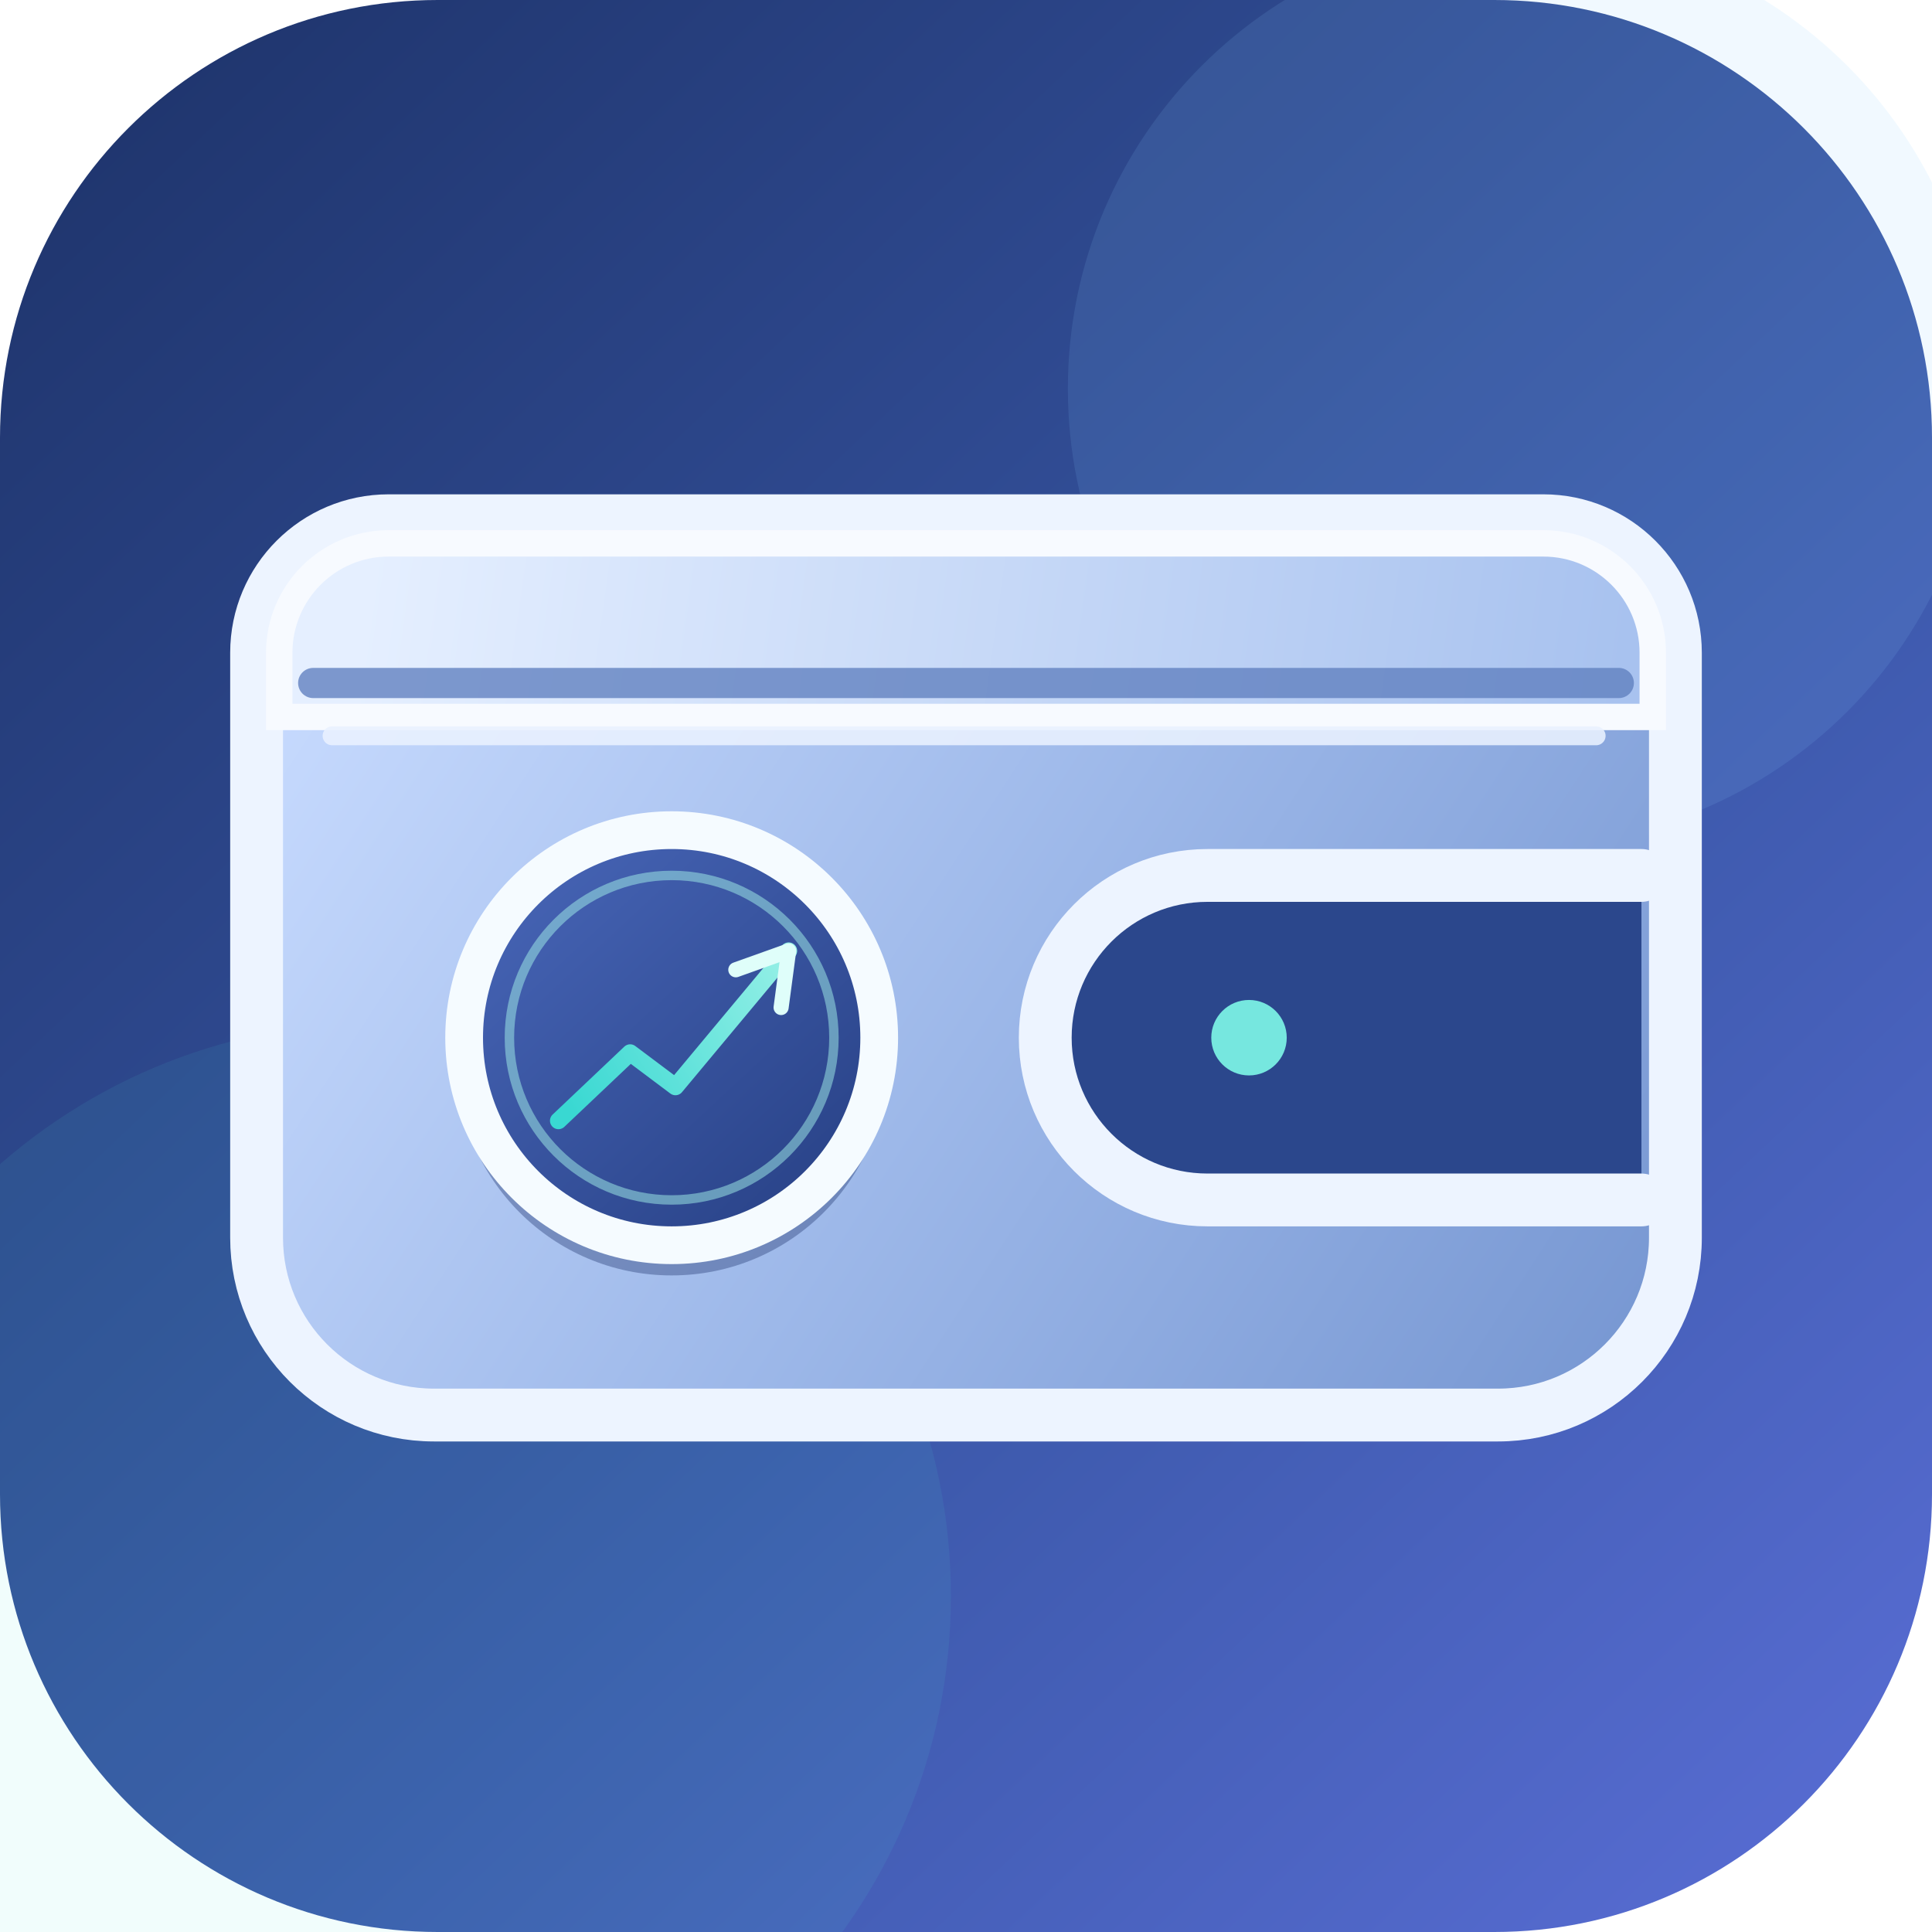
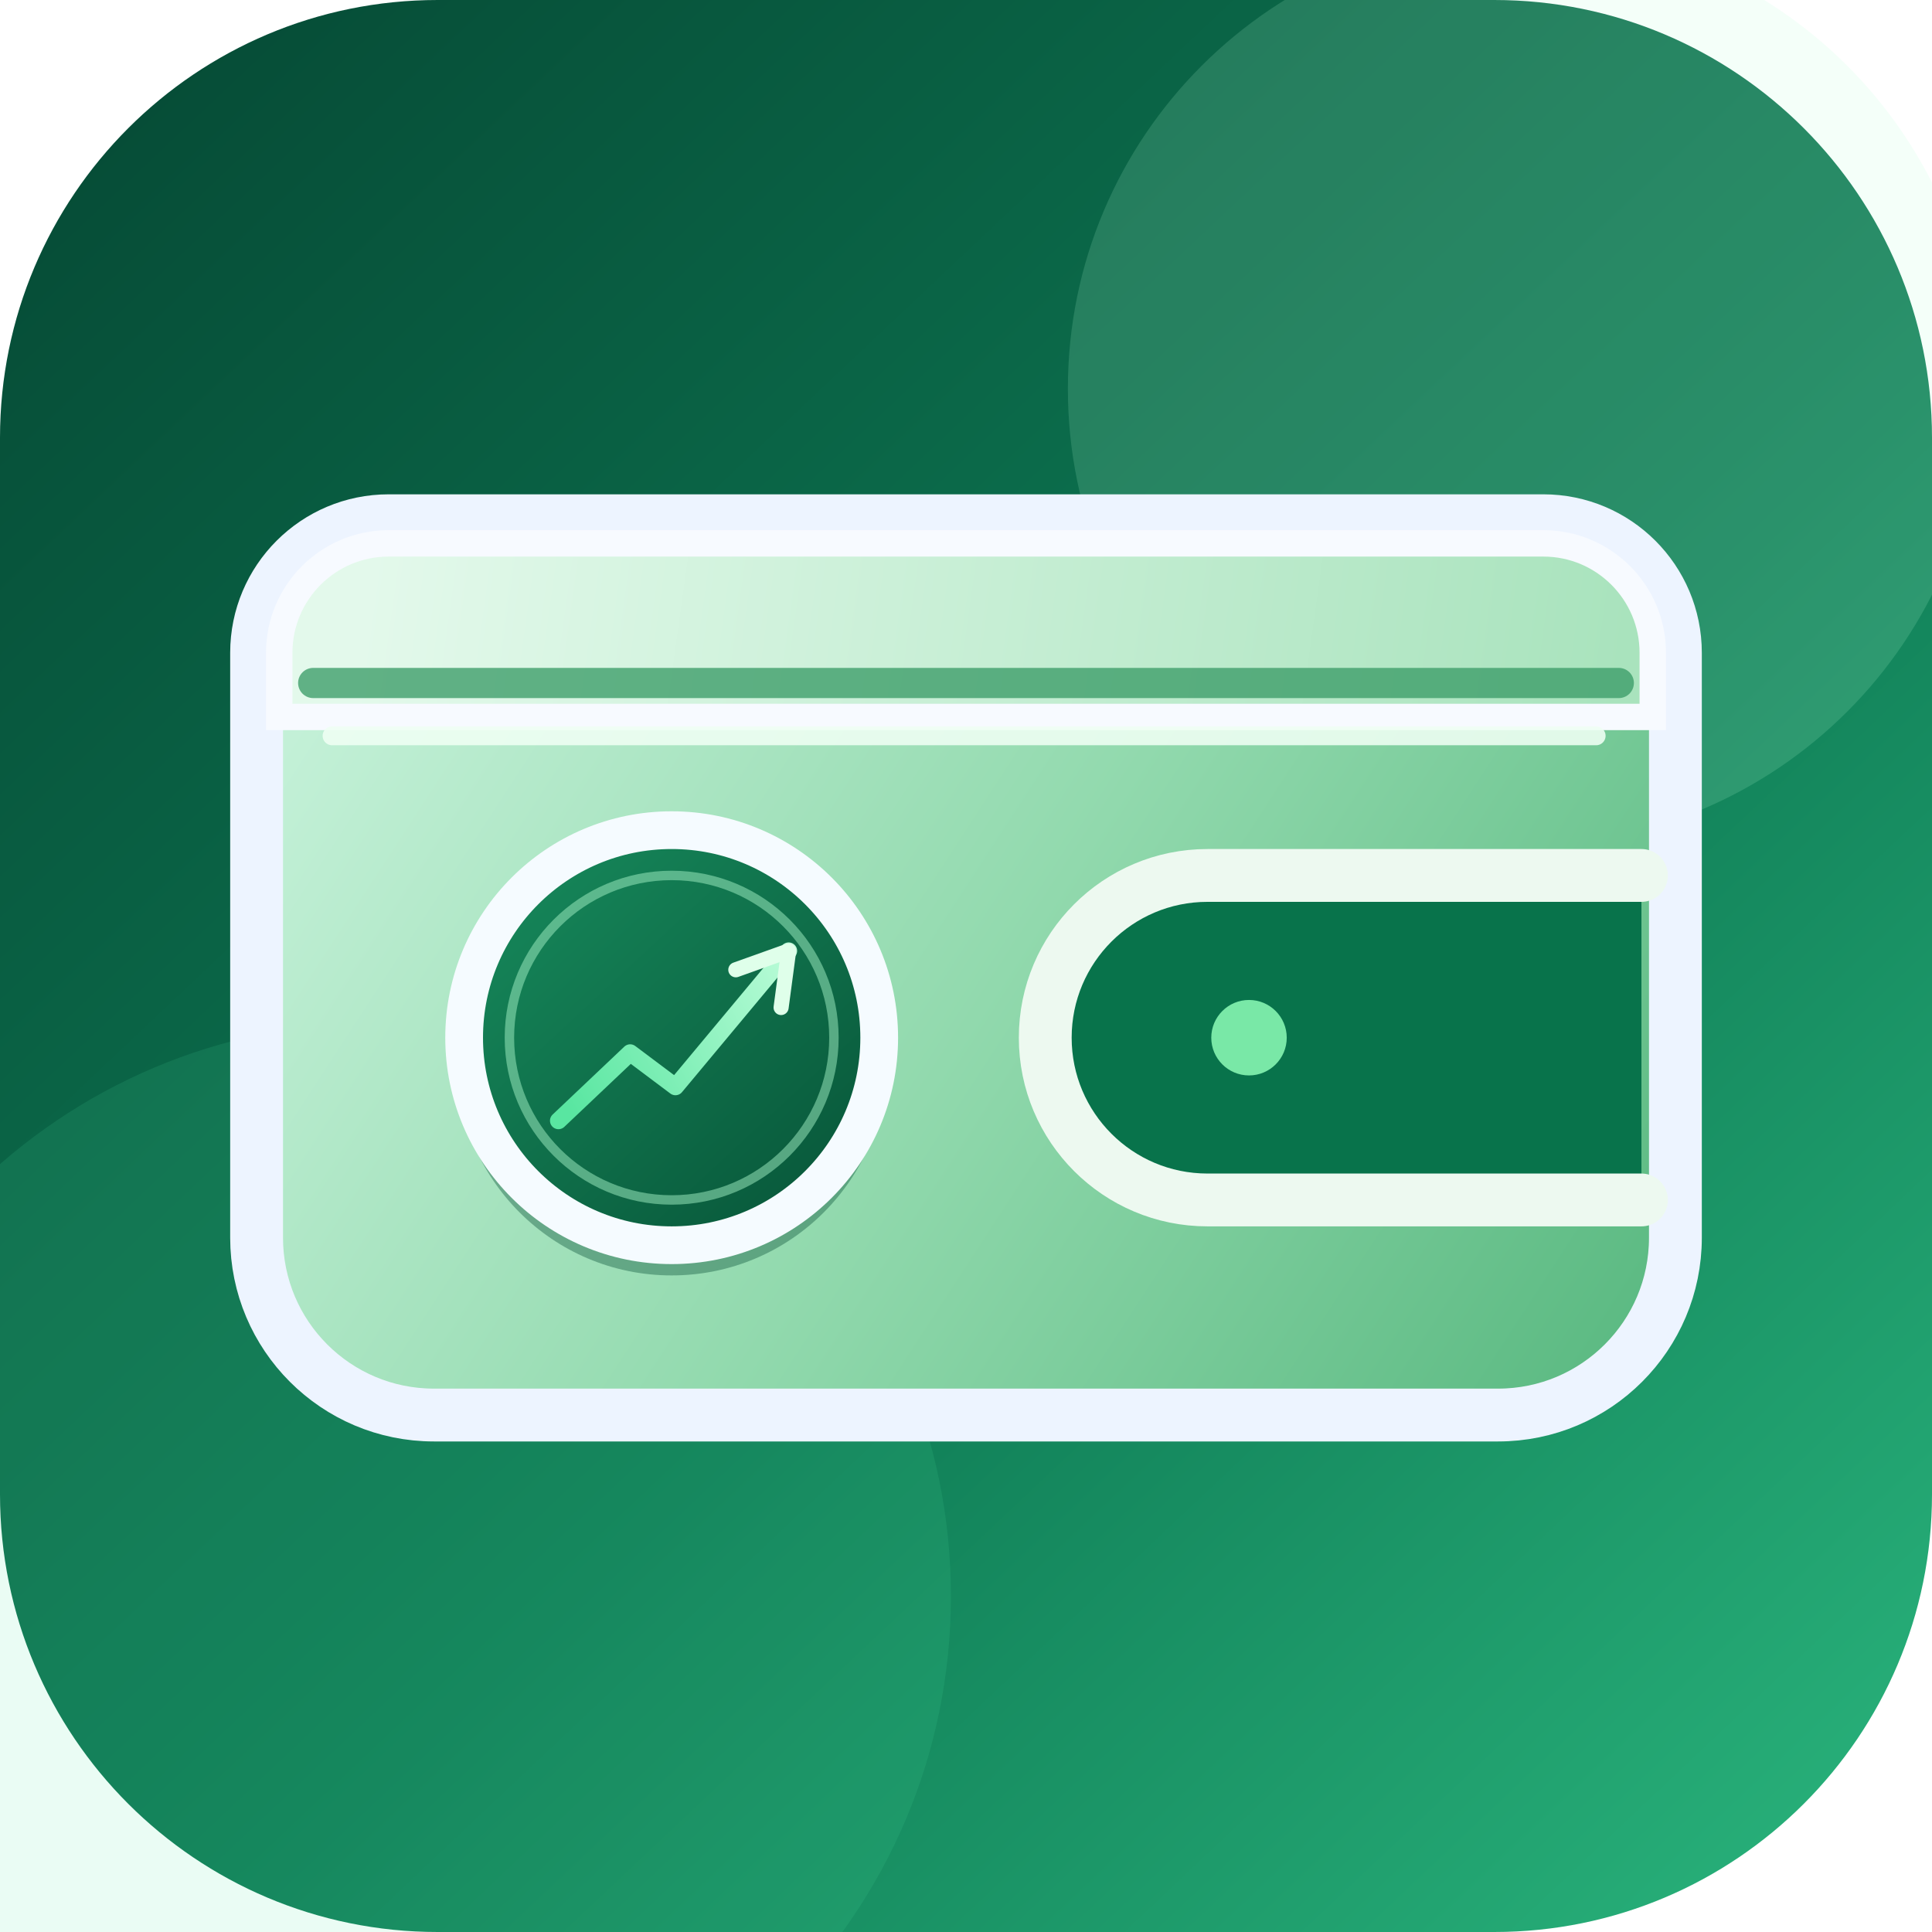
<svg xmlns="http://www.w3.org/2000/svg" viewBox="0 0 512 512">
  <defs>
    <linearGradient id="bg" x1="38" y1="28" x2="474" y2="490" gradientUnits="userSpaceOnUse">
-       <stop stop-color="#20366f" />
-       <stop offset=".56" stop-color="#3856a5" />
-       <stop offset="1" stop-color="#566bd0" />
+       <stop stop-color="#064d37" />
+       <stop offset=".56" stop-color="#0e7a54" />
+       <stop offset="1" stop-color="#27ae78" />
    </linearGradient>
    <linearGradient id="wallet" x1="83" y1="192" x2="430" y2="418" gradientUnits="userSpaceOnUse">
-       <stop stop-color="#c9dcff" />
-       <stop offset=".52" stop-color="#9db8e9" />
-       <stop offset="1" stop-color="#7797d2" />
+       <stop stop-color="#c9f3dc" />
+       <stop offset=".52" stop-color="#91d9ad" />
+       <stop offset="1" stop-color="#5ab981" />
    </linearGradient>
    <linearGradient id="fold" x1="100" y1="183" x2="430" y2="229" gradientUnits="userSpaceOnUse">
-       <stop stop-color="#e5efff" />
-       <stop offset="1" stop-color="#a8c2ef" />
+       <stop stop-color="#e3f9eb" />
+       <stop offset="1" stop-color="#a9e3bd" />
    </linearGradient>
    <linearGradient id="coin" x1="158" y1="253" x2="250" y2="352" gradientUnits="userSpaceOnUse">
-       <stop stop-color="#4664b5" />
-       <stop offset="1" stop-color="#263f83" />
+       <stop stop-color="#16875a" />
+       <stop offset="1" stop-color="#075337" />
    </linearGradient>
    <linearGradient id="chart" x1="171" y1="319" x2="241" y2="278" gradientUnits="userSpaceOnUse">
-       <stop stop-color="#39d8d2" />
-       <stop offset="1" stop-color="#a3f3e9" />
+       <stop stop-color="#59e6a1" />
+       <stop offset="1" stop-color="#c7ffdf" />
    </linearGradient>
  </defs>
  <rect width="512" height="512" rx="116" fill="url(#bg)" />
-   <circle cx="404" cy="103" r="121" fill="#86cfff" opacity=".12" />
-   <circle cx="100" cy="423" r="152" fill="#4de1dc" opacity=".08" />
+   <circle cx="404" cy="103" r="121" fill="#b9ffd9" opacity=".16" />
+   <circle cx="100" cy="423" r="152" fill="#50e6a4" opacity=".12" />
  <g transform="translate(0 -48)">
    <path d="M103 186h306a35 35 0 0 1 35 35v155a47 47 0 0 1-47 47H115a47 47 0 0 1-47-47V221a35 35 0 0 1 35-35Z" fill="url(#wallet)" stroke="#edf4ff" stroke-width="14" stroke-linejoin="round" />
    <path d="M103 192h306a29 29 0 0 1 29 29v17H74v-17a29 29 0 0 1 29-29Z" fill="url(#fold)" stroke="#f7faff" stroke-width="7" />
-     <path d="M83 229h346" fill="none" stroke="#5f7fbf" stroke-opacity=".78" stroke-width="8" stroke-linecap="round" />
-     <path d="M88 243h335" fill="none" stroke="#eaf2ff" stroke-opacity=".88" stroke-width="5" stroke-linecap="round" />
-     <path d="M435 280h-115a43 43 0 0 0 0 86h115" fill="#2b478c" stroke="#edf4ff" stroke-width="14" stroke-linecap="round" stroke-linejoin="round" />
-     <circle cx="331" cy="323" r="10" fill="#76e7df" />
+     <path d="M83 229h346" fill="none" stroke="#3b9c68" stroke-opacity=".78" stroke-width="8" stroke-linecap="round" />
+     <path d="M88 243h335" fill="none" stroke="#effff4" stroke-opacity=".88" stroke-width="5" stroke-linecap="round" />
+     <path d="M435 280h-115a43 43 0 0 0 0 86h115" fill="#08734b" stroke="#edf9f0" stroke-width="14" stroke-linecap="round" stroke-linejoin="round" />
+     <circle cx="331" cy="323" r="10" fill="#79e8a7" />
    <g transform="translate(-16 19)">
-       <circle cx="194" cy="310" r="57" fill="#20366f" fill-opacity=".38" />
+       <circle cx="194" cy="310" r="57" fill="#064d37" fill-opacity=".38" />
      <circle cx="194" cy="304" r="55" fill="url(#coin)" stroke="#f5fbff" stroke-width="10" />
-       <circle cx="194" cy="304" r="43" fill="none" stroke="#a4f3eb" stroke-opacity=".5" stroke-width="2.5" />
+       <circle cx="194" cy="304" r="43" fill="none" stroke="#a4f3c7" stroke-opacity=".5" stroke-width="2.5" />
      <g transform="translate(-4 4)">
        <path d="M168 322 187 304 199 313 229 277" fill="none" stroke="url(#chart)" stroke-linecap="round" stroke-linejoin="round" stroke-width="4.5" />
-         <path d="m215 282 14-5-2 15" fill="none" stroke="#dffefa" stroke-linecap="round" stroke-linejoin="round" stroke-width="4" />
+         <path d="m215 282 14-5-2 15" fill="none" stroke="#dfffea" stroke-linecap="round" stroke-linejoin="round" stroke-width="4" />
      </g>
    </g>
  </g>
</svg>
